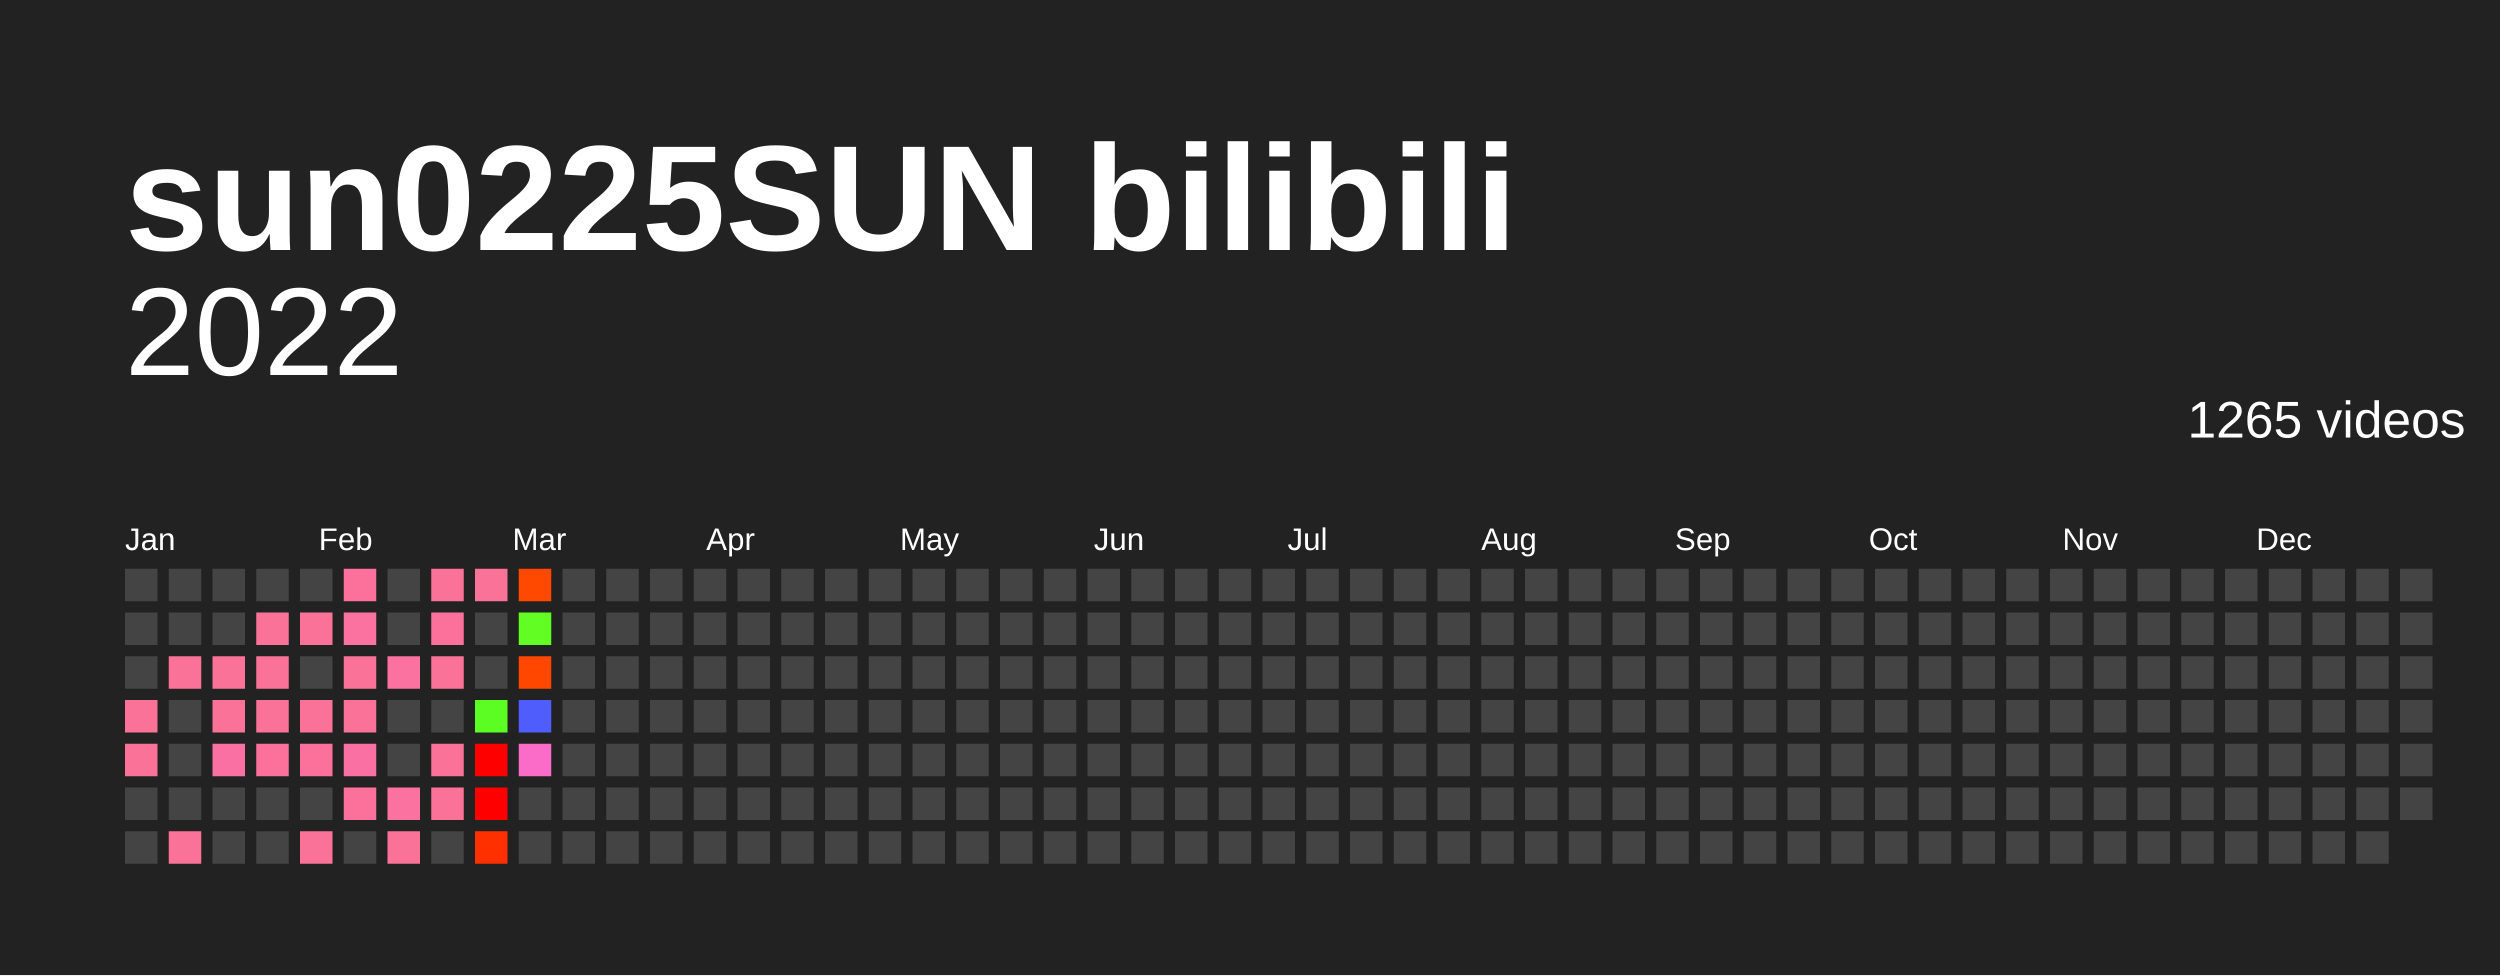
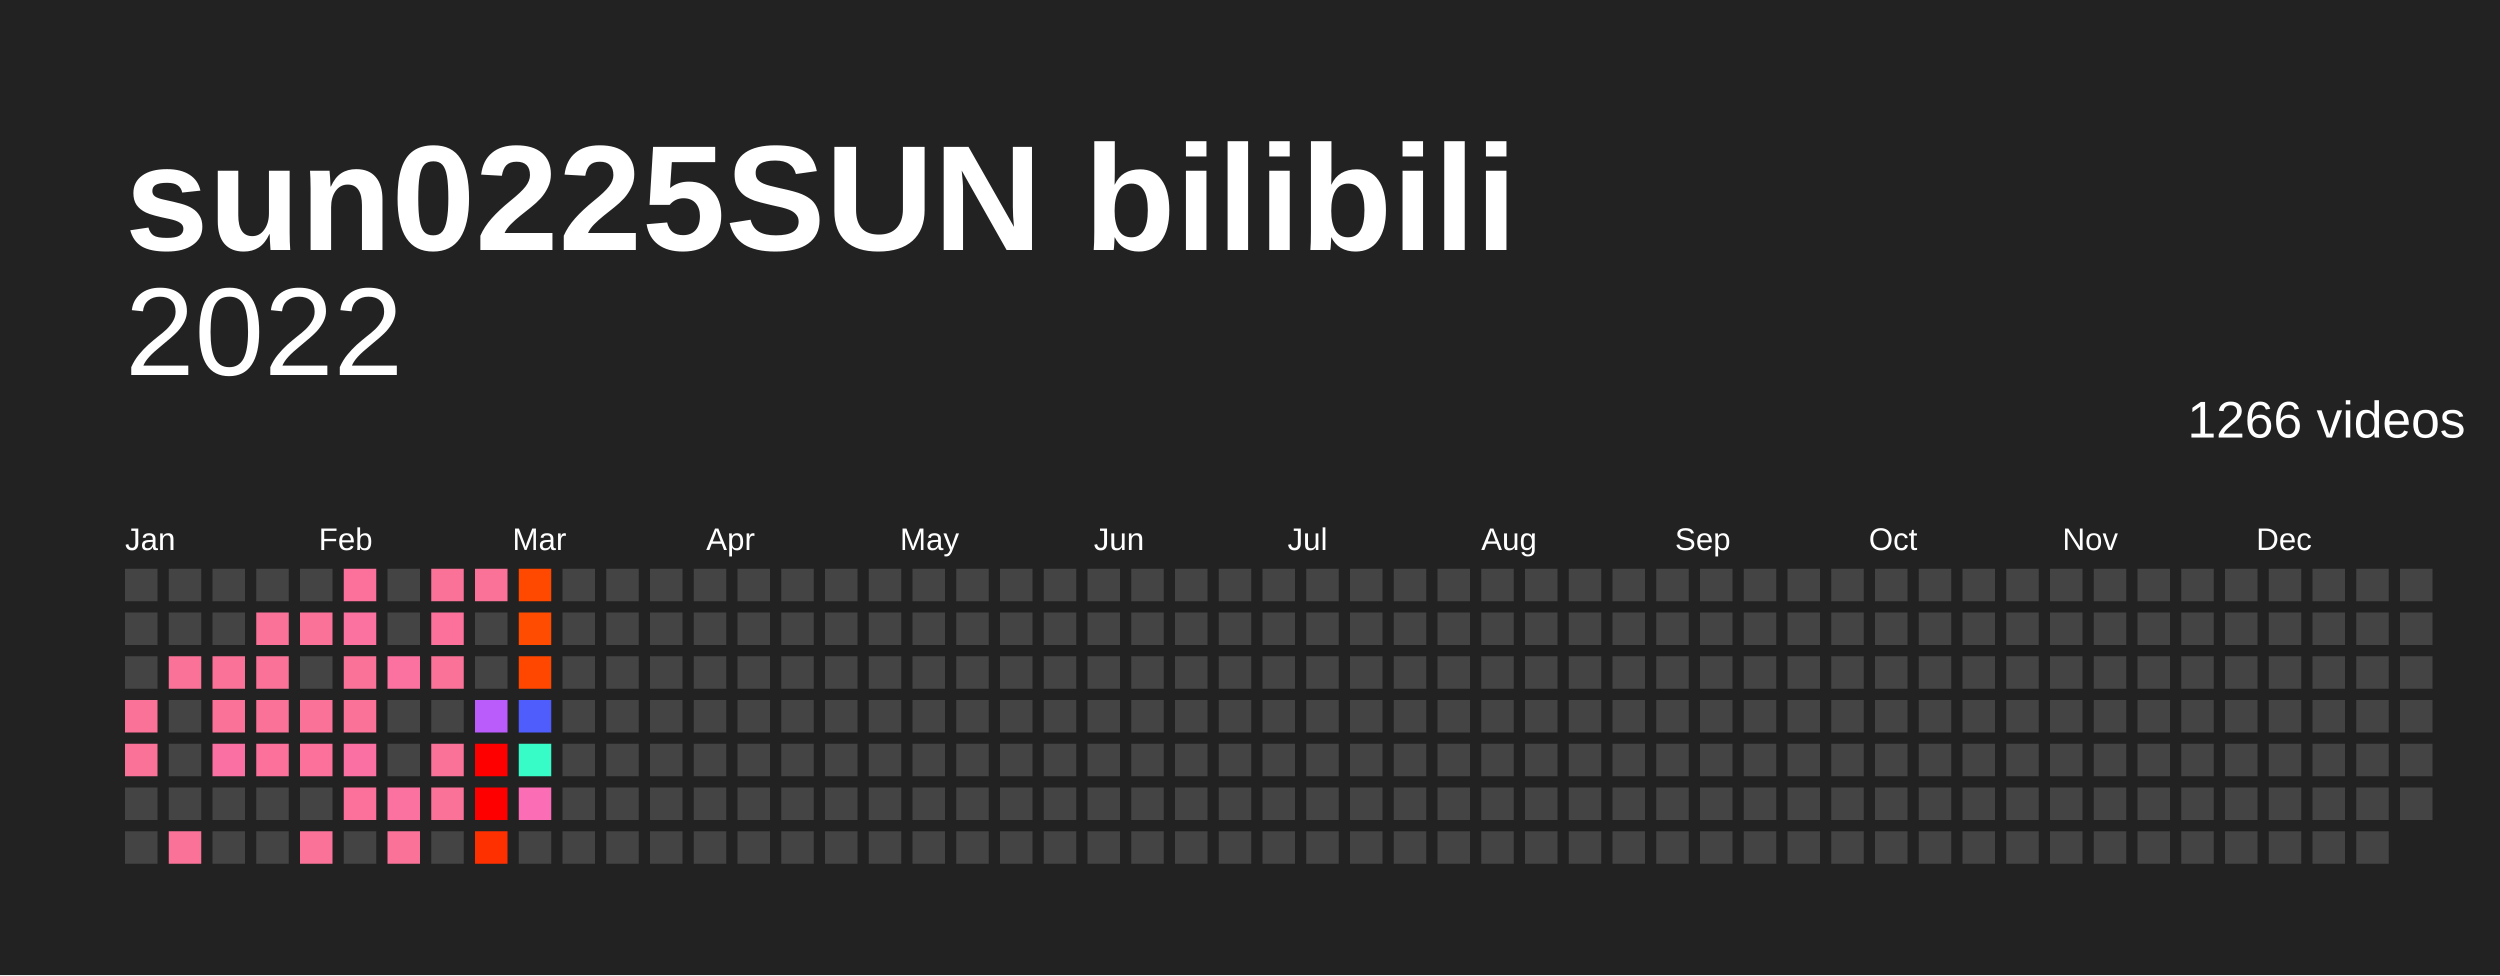
<svg xmlns="http://www.w3.org/2000/svg" baseProfile="full" height="78mm" version="1.1" viewBox="0,0,200,78" width="200mm">
  <defs />
  <rect fill="#222222" height="78" width="200" x="0" y="0" />
  <text fill="#FFFFFF" style="font-size:12px; font-family:Arial; font-weight:bold;" x="10" y="20">sun0225SUN bilibili</text>
  <text alignment-baseline="hanging" fill="#FFFFFF" style="font-size:10.0px; font-family:Arial;" x="10" y="30">2022</text>
-   <text alignment-baseline="hanging" fill="#FFFFFF" style="font-size:4.125px; font-family:Arial;" x="175" y="35">1265 videos</text>
+   <text alignment-baseline="hanging" fill="#FFFFFF" style="font-size:4.125px; font-family:Arial;" x="175" y="35">1266 videos</text>
  <text fill="#FFFFFF" style="font-size:2.5px; font-family:Arial" x="10.0" y="44">Jan</text>
  <text fill="#FFFFFF" style="font-size:2.5px; font-family:Arial" x="25.5" y="44">Feb</text>
  <text fill="#FFFFFF" style="font-size:2.5px; font-family:Arial" x="41.0" y="44">Mar</text>
  <text fill="#FFFFFF" style="font-size:2.5px; font-family:Arial" x="56.5" y="44">Apr</text>
  <text fill="#FFFFFF" style="font-size:2.5px; font-family:Arial" x="72.0" y="44">May</text>
  <text fill="#FFFFFF" style="font-size:2.5px; font-family:Arial" x="87.5" y="44">Jun</text>
  <text fill="#FFFFFF" style="font-size:2.5px; font-family:Arial" x="103.0" y="44">Jul</text>
  <text fill="#FFFFFF" style="font-size:2.5px; font-family:Arial" x="118.5" y="44">Aug</text>
  <text fill="#FFFFFF" style="font-size:2.5px; font-family:Arial" x="134.0" y="44">Sep</text>
  <text fill="#FFFFFF" style="font-size:2.5px; font-family:Arial" x="149.5" y="44">Oct</text>
  <text fill="#FFFFFF" style="font-size:2.5px; font-family:Arial" x="165.0" y="44">Nov</text>
  <text fill="#FFFFFF" style="font-size:2.5px; font-family:Arial" x="180.5" y="44">Dec</text>
  <rect fill="#444444" height="2.6" width="2.6" x="10.0" y="45.5" />
  <rect fill="#444444" height="2.6" width="2.6" x="10.0" y="49.0" />
  <rect fill="#444444" height="2.6" width="2.6" x="10.0" y="52.5" />
  <rect fill="#fb7299" height="2.6" width="2.6" x="10.0" y="56.0" />
  <rect fill="#fb7299" height="2.6" width="2.6" x="10.0" y="59.5" />
  <rect fill="#444444" height="2.6" width="2.6" x="10.0" y="63.0" />
  <rect fill="#444444" height="2.6" width="2.6" x="10.0" y="66.5" />
  <rect fill="#444444" height="2.6" width="2.6" x="13.5" y="45.5" />
  <rect fill="#444444" height="2.6" width="2.6" x="13.5" y="49.0" />
  <rect fill="#fb7299" height="2.6" width="2.6" x="13.5" y="52.5" />
  <rect fill="#444444" height="2.6" width="2.6" x="13.5" y="56.0" />
  <rect fill="#444444" height="2.6" width="2.6" x="13.5" y="59.5" />
  <rect fill="#444444" height="2.6" width="2.6" x="13.5" y="63.0" />
  <rect fill="#fb7299" height="2.6" width="2.6" x="13.5" y="66.5" />
  <rect fill="#444444" height="2.6" width="2.6" x="17.0" y="45.5" />
  <rect fill="#444444" height="2.6" width="2.6" x="17.0" y="49.0" />
  <rect fill="#fb7299" height="2.6" width="2.6" x="17.0" y="52.5" />
  <rect fill="#fb7299" height="2.6" width="2.6" x="17.0" y="56.0" />
  <rect fill="#fb70a3" height="2.6" width="2.6" x="17.0" y="59.5" />
  <rect fill="#444444" height="2.6" width="2.6" x="17.0" y="63.0" />
  <rect fill="#444444" height="2.6" width="2.6" x="17.0" y="66.5" />
  <rect fill="#444444" height="2.6" width="2.6" x="20.5" y="45.5" />
  <rect fill="#fb7299" height="2.6" width="2.6" x="20.5" y="49.0" />
  <rect fill="#fb7299" height="2.6" width="2.6" x="20.5" y="52.5" />
  <rect fill="#fb7299" height="2.6" width="2.6" x="20.5" y="56.0" />
  <rect fill="#fb719c" height="2.6" width="2.6" x="20.5" y="59.5" />
  <rect fill="#444444" height="2.6" width="2.6" x="20.5" y="63.0" />
  <rect fill="#444444" height="2.6" width="2.6" x="20.5" y="66.5" />
  <rect fill="#444444" height="2.6" width="2.6" x="24.0" y="45.5" />
  <rect fill="#fb7299" height="2.6" width="2.6" x="24.0" y="49.0" />
  <rect fill="#444444" height="2.6" width="2.6" x="24.0" y="52.5" />
  <rect fill="#fb7299" height="2.6" width="2.6" x="24.0" y="56.0" />
  <rect fill="#fb719c" height="2.6" width="2.6" x="24.0" y="59.5" />
  <rect fill="#444444" height="2.6" width="2.6" x="24.0" y="63.0" />
  <rect fill="#fb7299" height="2.6" width="2.6" x="24.0" y="66.5" />
  <rect fill="#fb719c" height="2.6" width="2.6" x="27.5" y="45.5" />
  <rect fill="#fb71a0" height="2.6" width="2.6" x="27.5" y="49.0" />
  <rect fill="#fb7299" height="2.6" width="2.6" x="27.5" y="52.5" />
  <rect fill="#fb7299" height="2.6" width="2.6" x="27.5" y="56.0" />
  <rect fill="#fb70a3" height="2.6" width="2.6" x="27.5" y="59.5" />
  <rect fill="#fb719c" height="2.6" width="2.6" x="27.5" y="63.0" />
  <rect fill="#444444" height="2.6" width="2.6" x="27.5" y="66.5" />
  <rect fill="#444444" height="2.6" width="2.6" x="31.0" y="45.5" />
  <rect fill="#444444" height="2.6" width="2.6" x="31.0" y="49.0" />
  <rect fill="#fb71a0" height="2.6" width="2.6" x="31.0" y="52.5" />
  <rect fill="#444444" height="2.6" width="2.6" x="31.0" y="56.0" />
  <rect fill="#444444" height="2.6" width="2.6" x="31.0" y="59.5" />
  <rect fill="#fb71a0" height="2.6" width="2.6" x="31.0" y="63.0" />
  <rect fill="#fb7299" height="2.6" width="2.6" x="31.0" y="66.5" />
  <rect fill="#fb7299" height="2.6" width="2.6" x="34.5" y="45.5" />
  <rect fill="#fb719c" height="2.6" width="2.6" x="34.5" y="49.0" />
  <rect fill="#fb7299" height="2.6" width="2.6" x="34.5" y="52.5" />
  <rect fill="#444444" height="2.6" width="2.6" x="34.5" y="56.0" />
  <rect fill="#fb7299" height="2.6" width="2.6" x="34.5" y="59.5" />
  <rect fill="#fb7299" height="2.6" width="2.6" x="34.5" y="63.0" />
  <rect fill="#444444" height="2.6" width="2.6" x="34.5" y="66.5" />
  <rect fill="#fb7299" height="2.6" width="2.6" x="38.0" y="45.5" />
  <rect fill="#444444" height="2.6" width="2.6" x="38.0" y="49.0" />
  <rect fill="#444444" height="2.6" width="2.6" x="38.0" y="52.5" />
-   <rect fill="#5cfd23" height="2.6" width="2.6" x="38.0" y="56.0" />
+   <rect fill="#b95cfb" height="2.6" width="2.6" x="38.0" y="56.0" />
  <rect fill="red" height="2.6" width="2.6" x="38.0" y="59.5" />
  <rect fill="red" height="2.6" width="2.6" x="38.0" y="63.0" />
  <rect fill="#ff3000" height="2.6" width="2.6" x="38.0" y="66.5" />
  <rect fill="#ff4900" height="2.6" width="2.6" x="41.5" y="45.5" />
-   <rect fill="#62fd23" height="2.6" width="2.6" x="41.5" y="49.0" />
+   <rect fill="#ff4c00" height="2.6" width="2.6" x="41.5" y="49.0" />
  <rect fill="#ff4700" height="2.6" width="2.6" x="41.5" y="52.5" />
  <rect fill="#4f5dfc" height="2.6" width="2.6" x="41.5" y="56.0" />
-   <rect fill="#fb6bc8" height="2.6" width="2.6" x="41.5" y="59.5" />
-   <rect fill="#444444" height="2.6" width="2.6" x="41.5" y="63.0" />
+   <rect fill="#37fcc8" height="2.6" width="2.6" x="41.5" y="59.5" />
+   <rect fill="#fb6eb5" height="2.6" width="2.6" x="41.5" y="63.0" />
  <rect fill="#444444" height="2.6" width="2.6" x="41.5" y="66.5" />
  <rect fill="#444444" height="2.6" width="2.6" x="45.0" y="45.5" />
  <rect fill="#444444" height="2.6" width="2.6" x="45.0" y="49.0" />
  <rect fill="#444444" height="2.6" width="2.6" x="45.0" y="52.5" />
  <rect fill="#444444" height="2.6" width="2.6" x="45.0" y="56.0" />
  <rect fill="#444444" height="2.6" width="2.6" x="45.0" y="59.5" />
  <rect fill="#444444" height="2.6" width="2.6" x="45.0" y="63.0" />
  <rect fill="#444444" height="2.6" width="2.6" x="45.0" y="66.5" />
  <rect fill="#444444" height="2.6" width="2.6" x="48.5" y="45.5" />
  <rect fill="#444444" height="2.6" width="2.6" x="48.5" y="49.0" />
  <rect fill="#444444" height="2.6" width="2.6" x="48.5" y="52.5" />
  <rect fill="#444444" height="2.6" width="2.6" x="48.5" y="56.0" />
  <rect fill="#444444" height="2.6" width="2.6" x="48.5" y="59.5" />
  <rect fill="#444444" height="2.6" width="2.6" x="48.5" y="63.0" />
  <rect fill="#444444" height="2.6" width="2.6" x="48.5" y="66.5" />
  <rect fill="#444444" height="2.6" width="2.6" x="52.0" y="45.5" />
  <rect fill="#444444" height="2.6" width="2.6" x="52.0" y="49.0" />
  <rect fill="#444444" height="2.6" width="2.6" x="52.0" y="52.5" />
  <rect fill="#444444" height="2.6" width="2.6" x="52.0" y="56.0" />
  <rect fill="#444444" height="2.6" width="2.6" x="52.0" y="59.5" />
  <rect fill="#444444" height="2.6" width="2.6" x="52.0" y="63.0" />
  <rect fill="#444444" height="2.6" width="2.6" x="52.0" y="66.5" />
  <rect fill="#444444" height="2.6" width="2.6" x="55.5" y="45.5" />
  <rect fill="#444444" height="2.6" width="2.6" x="55.5" y="49.0" />
  <rect fill="#444444" height="2.6" width="2.6" x="55.5" y="52.5" />
  <rect fill="#444444" height="2.6" width="2.6" x="55.5" y="56.0" />
  <rect fill="#444444" height="2.6" width="2.6" x="55.5" y="59.5" />
  <rect fill="#444444" height="2.6" width="2.6" x="55.5" y="63.0" />
  <rect fill="#444444" height="2.6" width="2.6" x="55.5" y="66.5" />
  <rect fill="#444444" height="2.6" width="2.6" x="59.0" y="45.5" />
  <rect fill="#444444" height="2.6" width="2.6" x="59.0" y="49.0" />
  <rect fill="#444444" height="2.6" width="2.6" x="59.0" y="52.5" />
  <rect fill="#444444" height="2.6" width="2.6" x="59.0" y="56.0" />
  <rect fill="#444444" height="2.6" width="2.6" x="59.0" y="59.5" />
  <rect fill="#444444" height="2.6" width="2.6" x="59.0" y="63.0" />
  <rect fill="#444444" height="2.6" width="2.6" x="59.0" y="66.5" />
  <rect fill="#444444" height="2.6" width="2.6" x="62.5" y="45.5" />
  <rect fill="#444444" height="2.6" width="2.6" x="62.5" y="49.0" />
  <rect fill="#444444" height="2.6" width="2.6" x="62.5" y="52.5" />
  <rect fill="#444444" height="2.6" width="2.6" x="62.5" y="56.0" />
  <rect fill="#444444" height="2.6" width="2.6" x="62.5" y="59.5" />
  <rect fill="#444444" height="2.6" width="2.6" x="62.5" y="63.0" />
  <rect fill="#444444" height="2.6" width="2.6" x="62.5" y="66.5" />
  <rect fill="#444444" height="2.6" width="2.6" x="66.0" y="45.5" />
  <rect fill="#444444" height="2.6" width="2.6" x="66.0" y="49.0" />
  <rect fill="#444444" height="2.6" width="2.6" x="66.0" y="52.5" />
  <rect fill="#444444" height="2.6" width="2.6" x="66.0" y="56.0" />
  <rect fill="#444444" height="2.6" width="2.6" x="66.0" y="59.5" />
  <rect fill="#444444" height="2.6" width="2.6" x="66.0" y="63.0" />
  <rect fill="#444444" height="2.6" width="2.6" x="66.0" y="66.5" />
  <rect fill="#444444" height="2.6" width="2.6" x="69.5" y="45.5" />
  <rect fill="#444444" height="2.6" width="2.6" x="69.5" y="49.0" />
  <rect fill="#444444" height="2.6" width="2.6" x="69.5" y="52.5" />
  <rect fill="#444444" height="2.6" width="2.6" x="69.5" y="56.0" />
  <rect fill="#444444" height="2.6" width="2.6" x="69.5" y="59.5" />
  <rect fill="#444444" height="2.6" width="2.6" x="69.5" y="63.0" />
  <rect fill="#444444" height="2.6" width="2.6" x="69.5" y="66.5" />
  <rect fill="#444444" height="2.6" width="2.6" x="73.0" y="45.5" />
  <rect fill="#444444" height="2.6" width="2.6" x="73.0" y="49.0" />
  <rect fill="#444444" height="2.6" width="2.6" x="73.0" y="52.5" />
  <rect fill="#444444" height="2.6" width="2.6" x="73.0" y="56.0" />
  <rect fill="#444444" height="2.6" width="2.6" x="73.0" y="59.5" />
  <rect fill="#444444" height="2.6" width="2.6" x="73.0" y="63.0" />
  <rect fill="#444444" height="2.6" width="2.6" x="73.0" y="66.5" />
  <rect fill="#444444" height="2.6" width="2.6" x="76.5" y="45.5" />
  <rect fill="#444444" height="2.6" width="2.6" x="76.5" y="49.0" />
  <rect fill="#444444" height="2.6" width="2.6" x="76.5" y="52.5" />
  <rect fill="#444444" height="2.6" width="2.6" x="76.5" y="56.0" />
  <rect fill="#444444" height="2.6" width="2.6" x="76.5" y="59.5" />
  <rect fill="#444444" height="2.6" width="2.6" x="76.5" y="63.0" />
  <rect fill="#444444" height="2.6" width="2.6" x="76.5" y="66.5" />
  <rect fill="#444444" height="2.6" width="2.6" x="80.0" y="45.5" />
  <rect fill="#444444" height="2.6" width="2.6" x="80.0" y="49.0" />
  <rect fill="#444444" height="2.6" width="2.6" x="80.0" y="52.5" />
  <rect fill="#444444" height="2.6" width="2.6" x="80.0" y="56.0" />
  <rect fill="#444444" height="2.6" width="2.6" x="80.0" y="59.5" />
  <rect fill="#444444" height="2.6" width="2.6" x="80.0" y="63.0" />
  <rect fill="#444444" height="2.6" width="2.6" x="80.0" y="66.5" />
  <rect fill="#444444" height="2.6" width="2.6" x="83.5" y="45.5" />
  <rect fill="#444444" height="2.6" width="2.6" x="83.5" y="49.0" />
  <rect fill="#444444" height="2.6" width="2.6" x="83.5" y="52.5" />
  <rect fill="#444444" height="2.6" width="2.6" x="83.5" y="56.0" />
  <rect fill="#444444" height="2.6" width="2.6" x="83.5" y="59.5" />
  <rect fill="#444444" height="2.6" width="2.6" x="83.5" y="63.0" />
  <rect fill="#444444" height="2.6" width="2.6" x="83.5" y="66.5" />
  <rect fill="#444444" height="2.6" width="2.6" x="87.0" y="45.5" />
  <rect fill="#444444" height="2.6" width="2.6" x="87.0" y="49.0" />
  <rect fill="#444444" height="2.6" width="2.6" x="87.0" y="52.5" />
  <rect fill="#444444" height="2.6" width="2.6" x="87.0" y="56.0" />
  <rect fill="#444444" height="2.6" width="2.6" x="87.0" y="59.5" />
  <rect fill="#444444" height="2.6" width="2.6" x="87.0" y="63.0" />
  <rect fill="#444444" height="2.6" width="2.6" x="87.0" y="66.5" />
  <rect fill="#444444" height="2.6" width="2.6" x="90.5" y="45.5" />
  <rect fill="#444444" height="2.6" width="2.6" x="90.5" y="49.0" />
  <rect fill="#444444" height="2.6" width="2.6" x="90.5" y="52.5" />
  <rect fill="#444444" height="2.6" width="2.6" x="90.5" y="56.0" />
  <rect fill="#444444" height="2.6" width="2.6" x="90.5" y="59.5" />
  <rect fill="#444444" height="2.6" width="2.6" x="90.5" y="63.0" />
  <rect fill="#444444" height="2.6" width="2.6" x="90.5" y="66.5" />
  <rect fill="#444444" height="2.6" width="2.6" x="94.0" y="45.5" />
  <rect fill="#444444" height="2.6" width="2.6" x="94.0" y="49.0" />
  <rect fill="#444444" height="2.6" width="2.6" x="94.0" y="52.5" />
  <rect fill="#444444" height="2.6" width="2.6" x="94.0" y="56.0" />
  <rect fill="#444444" height="2.6" width="2.6" x="94.0" y="59.5" />
  <rect fill="#444444" height="2.6" width="2.6" x="94.0" y="63.0" />
  <rect fill="#444444" height="2.6" width="2.6" x="94.0" y="66.5" />
  <rect fill="#444444" height="2.6" width="2.6" x="97.5" y="45.5" />
  <rect fill="#444444" height="2.6" width="2.6" x="97.5" y="49.0" />
  <rect fill="#444444" height="2.6" width="2.6" x="97.5" y="52.5" />
  <rect fill="#444444" height="2.6" width="2.6" x="97.5" y="56.0" />
  <rect fill="#444444" height="2.6" width="2.6" x="97.5" y="59.5" />
  <rect fill="#444444" height="2.6" width="2.6" x="97.5" y="63.0" />
  <rect fill="#444444" height="2.6" width="2.6" x="97.5" y="66.5" />
  <rect fill="#444444" height="2.6" width="2.6" x="101.0" y="45.5" />
  <rect fill="#444444" height="2.6" width="2.6" x="101.0" y="49.0" />
  <rect fill="#444444" height="2.6" width="2.6" x="101.0" y="52.5" />
  <rect fill="#444444" height="2.6" width="2.6" x="101.0" y="56.0" />
  <rect fill="#444444" height="2.6" width="2.6" x="101.0" y="59.5" />
  <rect fill="#444444" height="2.6" width="2.6" x="101.0" y="63.0" />
  <rect fill="#444444" height="2.6" width="2.6" x="101.0" y="66.5" />
  <rect fill="#444444" height="2.6" width="2.6" x="104.5" y="45.5" />
  <rect fill="#444444" height="2.6" width="2.6" x="104.5" y="49.0" />
  <rect fill="#444444" height="2.6" width="2.6" x="104.5" y="52.5" />
  <rect fill="#444444" height="2.6" width="2.6" x="104.5" y="56.0" />
  <rect fill="#444444" height="2.6" width="2.6" x="104.5" y="59.5" />
  <rect fill="#444444" height="2.6" width="2.6" x="104.5" y="63.0" />
  <rect fill="#444444" height="2.6" width="2.6" x="104.5" y="66.5" />
  <rect fill="#444444" height="2.6" width="2.6" x="108.0" y="45.5" />
  <rect fill="#444444" height="2.6" width="2.6" x="108.0" y="49.0" />
  <rect fill="#444444" height="2.6" width="2.6" x="108.0" y="52.5" />
  <rect fill="#444444" height="2.6" width="2.6" x="108.0" y="56.0" />
  <rect fill="#444444" height="2.6" width="2.6" x="108.0" y="59.5" />
  <rect fill="#444444" height="2.6" width="2.6" x="108.0" y="63.0" />
  <rect fill="#444444" height="2.6" width="2.6" x="108.0" y="66.5" />
  <rect fill="#444444" height="2.6" width="2.6" x="111.5" y="45.5" />
  <rect fill="#444444" height="2.6" width="2.6" x="111.5" y="49.0" />
  <rect fill="#444444" height="2.6" width="2.6" x="111.5" y="52.5" />
  <rect fill="#444444" height="2.6" width="2.6" x="111.5" y="56.0" />
  <rect fill="#444444" height="2.6" width="2.6" x="111.5" y="59.5" />
  <rect fill="#444444" height="2.6" width="2.6" x="111.5" y="63.0" />
  <rect fill="#444444" height="2.6" width="2.6" x="111.5" y="66.5" />
  <rect fill="#444444" height="2.6" width="2.6" x="115.0" y="45.5" />
  <rect fill="#444444" height="2.6" width="2.6" x="115.0" y="49.0" />
  <rect fill="#444444" height="2.6" width="2.6" x="115.0" y="52.5" />
  <rect fill="#444444" height="2.6" width="2.6" x="115.0" y="56.0" />
  <rect fill="#444444" height="2.6" width="2.6" x="115.0" y="59.5" />
  <rect fill="#444444" height="2.6" width="2.6" x="115.0" y="63.0" />
  <rect fill="#444444" height="2.6" width="2.6" x="115.0" y="66.5" />
  <rect fill="#444444" height="2.6" width="2.6" x="118.5" y="45.5" />
  <rect fill="#444444" height="2.6" width="2.6" x="118.5" y="49.0" />
  <rect fill="#444444" height="2.6" width="2.6" x="118.5" y="52.5" />
  <rect fill="#444444" height="2.6" width="2.6" x="118.5" y="56.0" />
  <rect fill="#444444" height="2.6" width="2.6" x="118.5" y="59.5" />
  <rect fill="#444444" height="2.6" width="2.6" x="118.5" y="63.0" />
  <rect fill="#444444" height="2.6" width="2.6" x="118.5" y="66.5" />
  <rect fill="#444444" height="2.6" width="2.6" x="122.0" y="45.5" />
  <rect fill="#444444" height="2.6" width="2.6" x="122.0" y="49.0" />
  <rect fill="#444444" height="2.6" width="2.6" x="122.0" y="52.5" />
  <rect fill="#444444" height="2.6" width="2.6" x="122.0" y="56.0" />
  <rect fill="#444444" height="2.6" width="2.6" x="122.0" y="59.5" />
  <rect fill="#444444" height="2.6" width="2.6" x="122.0" y="63.0" />
  <rect fill="#444444" height="2.6" width="2.6" x="122.0" y="66.5" />
  <rect fill="#444444" height="2.6" width="2.6" x="125.5" y="45.5" />
  <rect fill="#444444" height="2.6" width="2.6" x="125.5" y="49.0" />
  <rect fill="#444444" height="2.6" width="2.6" x="125.5" y="52.5" />
  <rect fill="#444444" height="2.6" width="2.6" x="125.5" y="56.0" />
  <rect fill="#444444" height="2.6" width="2.6" x="125.5" y="59.5" />
  <rect fill="#444444" height="2.6" width="2.6" x="125.5" y="63.0" />
  <rect fill="#444444" height="2.6" width="2.6" x="125.5" y="66.5" />
  <rect fill="#444444" height="2.6" width="2.6" x="129.0" y="45.5" />
  <rect fill="#444444" height="2.6" width="2.6" x="129.0" y="49.0" />
  <rect fill="#444444" height="2.6" width="2.6" x="129.0" y="52.5" />
  <rect fill="#444444" height="2.6" width="2.6" x="129.0" y="56.0" />
  <rect fill="#444444" height="2.6" width="2.6" x="129.0" y="59.5" />
  <rect fill="#444444" height="2.6" width="2.6" x="129.0" y="63.0" />
  <rect fill="#444444" height="2.6" width="2.6" x="129.0" y="66.5" />
  <rect fill="#444444" height="2.6" width="2.6" x="132.5" y="45.5" />
  <rect fill="#444444" height="2.6" width="2.6" x="132.5" y="49.0" />
  <rect fill="#444444" height="2.6" width="2.6" x="132.5" y="52.5" />
  <rect fill="#444444" height="2.6" width="2.6" x="132.5" y="56.0" />
  <rect fill="#444444" height="2.6" width="2.6" x="132.5" y="59.5" />
  <rect fill="#444444" height="2.6" width="2.6" x="132.5" y="63.0" />
  <rect fill="#444444" height="2.6" width="2.6" x="132.5" y="66.5" />
  <rect fill="#444444" height="2.6" width="2.6" x="136.0" y="45.5" />
  <rect fill="#444444" height="2.6" width="2.6" x="136.0" y="49.0" />
  <rect fill="#444444" height="2.6" width="2.6" x="136.0" y="52.5" />
  <rect fill="#444444" height="2.6" width="2.6" x="136.0" y="56.0" />
  <rect fill="#444444" height="2.6" width="2.6" x="136.0" y="59.5" />
  <rect fill="#444444" height="2.6" width="2.6" x="136.0" y="63.0" />
  <rect fill="#444444" height="2.6" width="2.6" x="136.0" y="66.5" />
  <rect fill="#444444" height="2.6" width="2.6" x="139.5" y="45.5" />
  <rect fill="#444444" height="2.6" width="2.6" x="139.5" y="49.0" />
  <rect fill="#444444" height="2.6" width="2.6" x="139.5" y="52.5" />
  <rect fill="#444444" height="2.6" width="2.6" x="139.5" y="56.0" />
  <rect fill="#444444" height="2.6" width="2.6" x="139.5" y="59.5" />
  <rect fill="#444444" height="2.6" width="2.6" x="139.5" y="63.0" />
  <rect fill="#444444" height="2.6" width="2.6" x="139.5" y="66.5" />
  <rect fill="#444444" height="2.6" width="2.6" x="143.0" y="45.5" />
  <rect fill="#444444" height="2.6" width="2.6" x="143.0" y="49.0" />
  <rect fill="#444444" height="2.6" width="2.6" x="143.0" y="52.5" />
  <rect fill="#444444" height="2.6" width="2.6" x="143.0" y="56.0" />
  <rect fill="#444444" height="2.6" width="2.6" x="143.0" y="59.5" />
  <rect fill="#444444" height="2.6" width="2.6" x="143.0" y="63.0" />
  <rect fill="#444444" height="2.6" width="2.6" x="143.0" y="66.5" />
  <rect fill="#444444" height="2.6" width="2.6" x="146.5" y="45.5" />
  <rect fill="#444444" height="2.6" width="2.6" x="146.5" y="49.0" />
  <rect fill="#444444" height="2.6" width="2.6" x="146.5" y="52.5" />
  <rect fill="#444444" height="2.6" width="2.6" x="146.5" y="56.0" />
  <rect fill="#444444" height="2.6" width="2.6" x="146.5" y="59.5" />
  <rect fill="#444444" height="2.6" width="2.6" x="146.5" y="63.0" />
  <rect fill="#444444" height="2.6" width="2.6" x="146.5" y="66.5" />
  <rect fill="#444444" height="2.6" width="2.6" x="150.0" y="45.5" />
  <rect fill="#444444" height="2.6" width="2.6" x="150.0" y="49.0" />
  <rect fill="#444444" height="2.6" width="2.6" x="150.0" y="52.5" />
  <rect fill="#444444" height="2.6" width="2.6" x="150.0" y="56.0" />
  <rect fill="#444444" height="2.6" width="2.6" x="150.0" y="59.5" />
  <rect fill="#444444" height="2.6" width="2.6" x="150.0" y="63.0" />
  <rect fill="#444444" height="2.6" width="2.6" x="150.0" y="66.5" />
  <rect fill="#444444" height="2.6" width="2.6" x="153.5" y="45.5" />
  <rect fill="#444444" height="2.6" width="2.6" x="153.5" y="49.0" />
  <rect fill="#444444" height="2.6" width="2.6" x="153.5" y="52.5" />
  <rect fill="#444444" height="2.6" width="2.6" x="153.5" y="56.0" />
  <rect fill="#444444" height="2.6" width="2.6" x="153.5" y="59.5" />
  <rect fill="#444444" height="2.6" width="2.6" x="153.5" y="63.0" />
  <rect fill="#444444" height="2.6" width="2.6" x="153.5" y="66.5" />
  <rect fill="#444444" height="2.6" width="2.6" x="157.0" y="45.5" />
  <rect fill="#444444" height="2.6" width="2.6" x="157.0" y="49.0" />
  <rect fill="#444444" height="2.6" width="2.6" x="157.0" y="52.5" />
  <rect fill="#444444" height="2.6" width="2.6" x="157.0" y="56.0" />
  <rect fill="#444444" height="2.6" width="2.6" x="157.0" y="59.5" />
  <rect fill="#444444" height="2.6" width="2.6" x="157.0" y="63.0" />
  <rect fill="#444444" height="2.6" width="2.6" x="157.0" y="66.5" />
  <rect fill="#444444" height="2.6" width="2.6" x="160.5" y="45.5" />
  <rect fill="#444444" height="2.6" width="2.6" x="160.5" y="49.0" />
  <rect fill="#444444" height="2.6" width="2.6" x="160.5" y="52.5" />
  <rect fill="#444444" height="2.6" width="2.6" x="160.5" y="56.0" />
  <rect fill="#444444" height="2.6" width="2.6" x="160.5" y="59.5" />
  <rect fill="#444444" height="2.6" width="2.6" x="160.5" y="63.0" />
  <rect fill="#444444" height="2.6" width="2.6" x="160.5" y="66.5" />
  <rect fill="#444444" height="2.6" width="2.6" x="164.0" y="45.5" />
  <rect fill="#444444" height="2.6" width="2.6" x="164.0" y="49.0" />
  <rect fill="#444444" height="2.6" width="2.6" x="164.0" y="52.5" />
  <rect fill="#444444" height="2.6" width="2.6" x="164.0" y="56.0" />
  <rect fill="#444444" height="2.6" width="2.6" x="164.0" y="59.5" />
  <rect fill="#444444" height="2.6" width="2.6" x="164.0" y="63.0" />
  <rect fill="#444444" height="2.6" width="2.6" x="164.0" y="66.5" />
  <rect fill="#444444" height="2.6" width="2.6" x="167.5" y="45.5" />
  <rect fill="#444444" height="2.6" width="2.6" x="167.5" y="49.0" />
  <rect fill="#444444" height="2.6" width="2.6" x="167.5" y="52.5" />
  <rect fill="#444444" height="2.6" width="2.6" x="167.5" y="56.0" />
  <rect fill="#444444" height="2.6" width="2.6" x="167.5" y="59.5" />
  <rect fill="#444444" height="2.6" width="2.6" x="167.5" y="63.0" />
  <rect fill="#444444" height="2.6" width="2.6" x="167.5" y="66.5" />
  <rect fill="#444444" height="2.6" width="2.6" x="171.0" y="45.5" />
  <rect fill="#444444" height="2.6" width="2.6" x="171.0" y="49.0" />
  <rect fill="#444444" height="2.6" width="2.6" x="171.0" y="52.5" />
  <rect fill="#444444" height="2.6" width="2.6" x="171.0" y="56.0" />
  <rect fill="#444444" height="2.6" width="2.6" x="171.0" y="59.5" />
  <rect fill="#444444" height="2.6" width="2.6" x="171.0" y="63.0" />
  <rect fill="#444444" height="2.6" width="2.6" x="171.0" y="66.5" />
  <rect fill="#444444" height="2.6" width="2.6" x="174.5" y="45.5" />
  <rect fill="#444444" height="2.6" width="2.6" x="174.5" y="49.0" />
  <rect fill="#444444" height="2.6" width="2.6" x="174.5" y="52.5" />
  <rect fill="#444444" height="2.6" width="2.6" x="174.5" y="56.0" />
  <rect fill="#444444" height="2.6" width="2.6" x="174.5" y="59.5" />
  <rect fill="#444444" height="2.6" width="2.6" x="174.5" y="63.0" />
  <rect fill="#444444" height="2.6" width="2.6" x="174.5" y="66.5" />
  <rect fill="#444444" height="2.6" width="2.6" x="178.0" y="45.5" />
  <rect fill="#444444" height="2.6" width="2.6" x="178.0" y="49.0" />
  <rect fill="#444444" height="2.6" width="2.6" x="178.0" y="52.5" />
  <rect fill="#444444" height="2.6" width="2.6" x="178.0" y="56.0" />
  <rect fill="#444444" height="2.6" width="2.6" x="178.0" y="59.5" />
  <rect fill="#444444" height="2.6" width="2.6" x="178.0" y="63.0" />
  <rect fill="#444444" height="2.6" width="2.6" x="178.0" y="66.5" />
  <rect fill="#444444" height="2.6" width="2.6" x="181.5" y="45.5" />
  <rect fill="#444444" height="2.6" width="2.6" x="181.5" y="49.0" />
  <rect fill="#444444" height="2.6" width="2.6" x="181.5" y="52.5" />
  <rect fill="#444444" height="2.6" width="2.6" x="181.5" y="56.0" />
  <rect fill="#444444" height="2.6" width="2.6" x="181.5" y="59.5" />
  <rect fill="#444444" height="2.6" width="2.6" x="181.5" y="63.0" />
  <rect fill="#444444" height="2.6" width="2.6" x="181.5" y="66.5" />
  <rect fill="#444444" height="2.6" width="2.6" x="185.0" y="45.5" />
  <rect fill="#444444" height="2.6" width="2.6" x="185.0" y="49.0" />
  <rect fill="#444444" height="2.6" width="2.6" x="185.0" y="52.5" />
  <rect fill="#444444" height="2.6" width="2.6" x="185.0" y="56.0" />
  <rect fill="#444444" height="2.6" width="2.6" x="185.0" y="59.5" />
  <rect fill="#444444" height="2.6" width="2.6" x="185.0" y="63.0" />
  <rect fill="#444444" height="2.6" width="2.6" x="185.0" y="66.5" />
  <rect fill="#444444" height="2.6" width="2.6" x="188.5" y="45.5" />
  <rect fill="#444444" height="2.6" width="2.6" x="188.5" y="49.0" />
  <rect fill="#444444" height="2.6" width="2.6" x="188.5" y="52.5" />
  <rect fill="#444444" height="2.6" width="2.6" x="188.5" y="56.0" />
  <rect fill="#444444" height="2.6" width="2.6" x="188.5" y="59.5" />
  <rect fill="#444444" height="2.6" width="2.6" x="188.5" y="63.0" />
  <rect fill="#444444" height="2.6" width="2.6" x="188.5" y="66.5" />
  <rect fill="#444444" height="2.6" width="2.6" x="192.0" y="45.5" />
  <rect fill="#444444" height="2.6" width="2.6" x="192.0" y="49.0" />
  <rect fill="#444444" height="2.6" width="2.6" x="192.0" y="52.5" />
  <rect fill="#444444" height="2.6" width="2.6" x="192.0" y="56.0" />
  <rect fill="#444444" height="2.6" width="2.6" x="192.0" y="59.5" />
  <rect fill="#444444" height="2.6" width="2.6" x="192.0" y="63.0" />
</svg>
